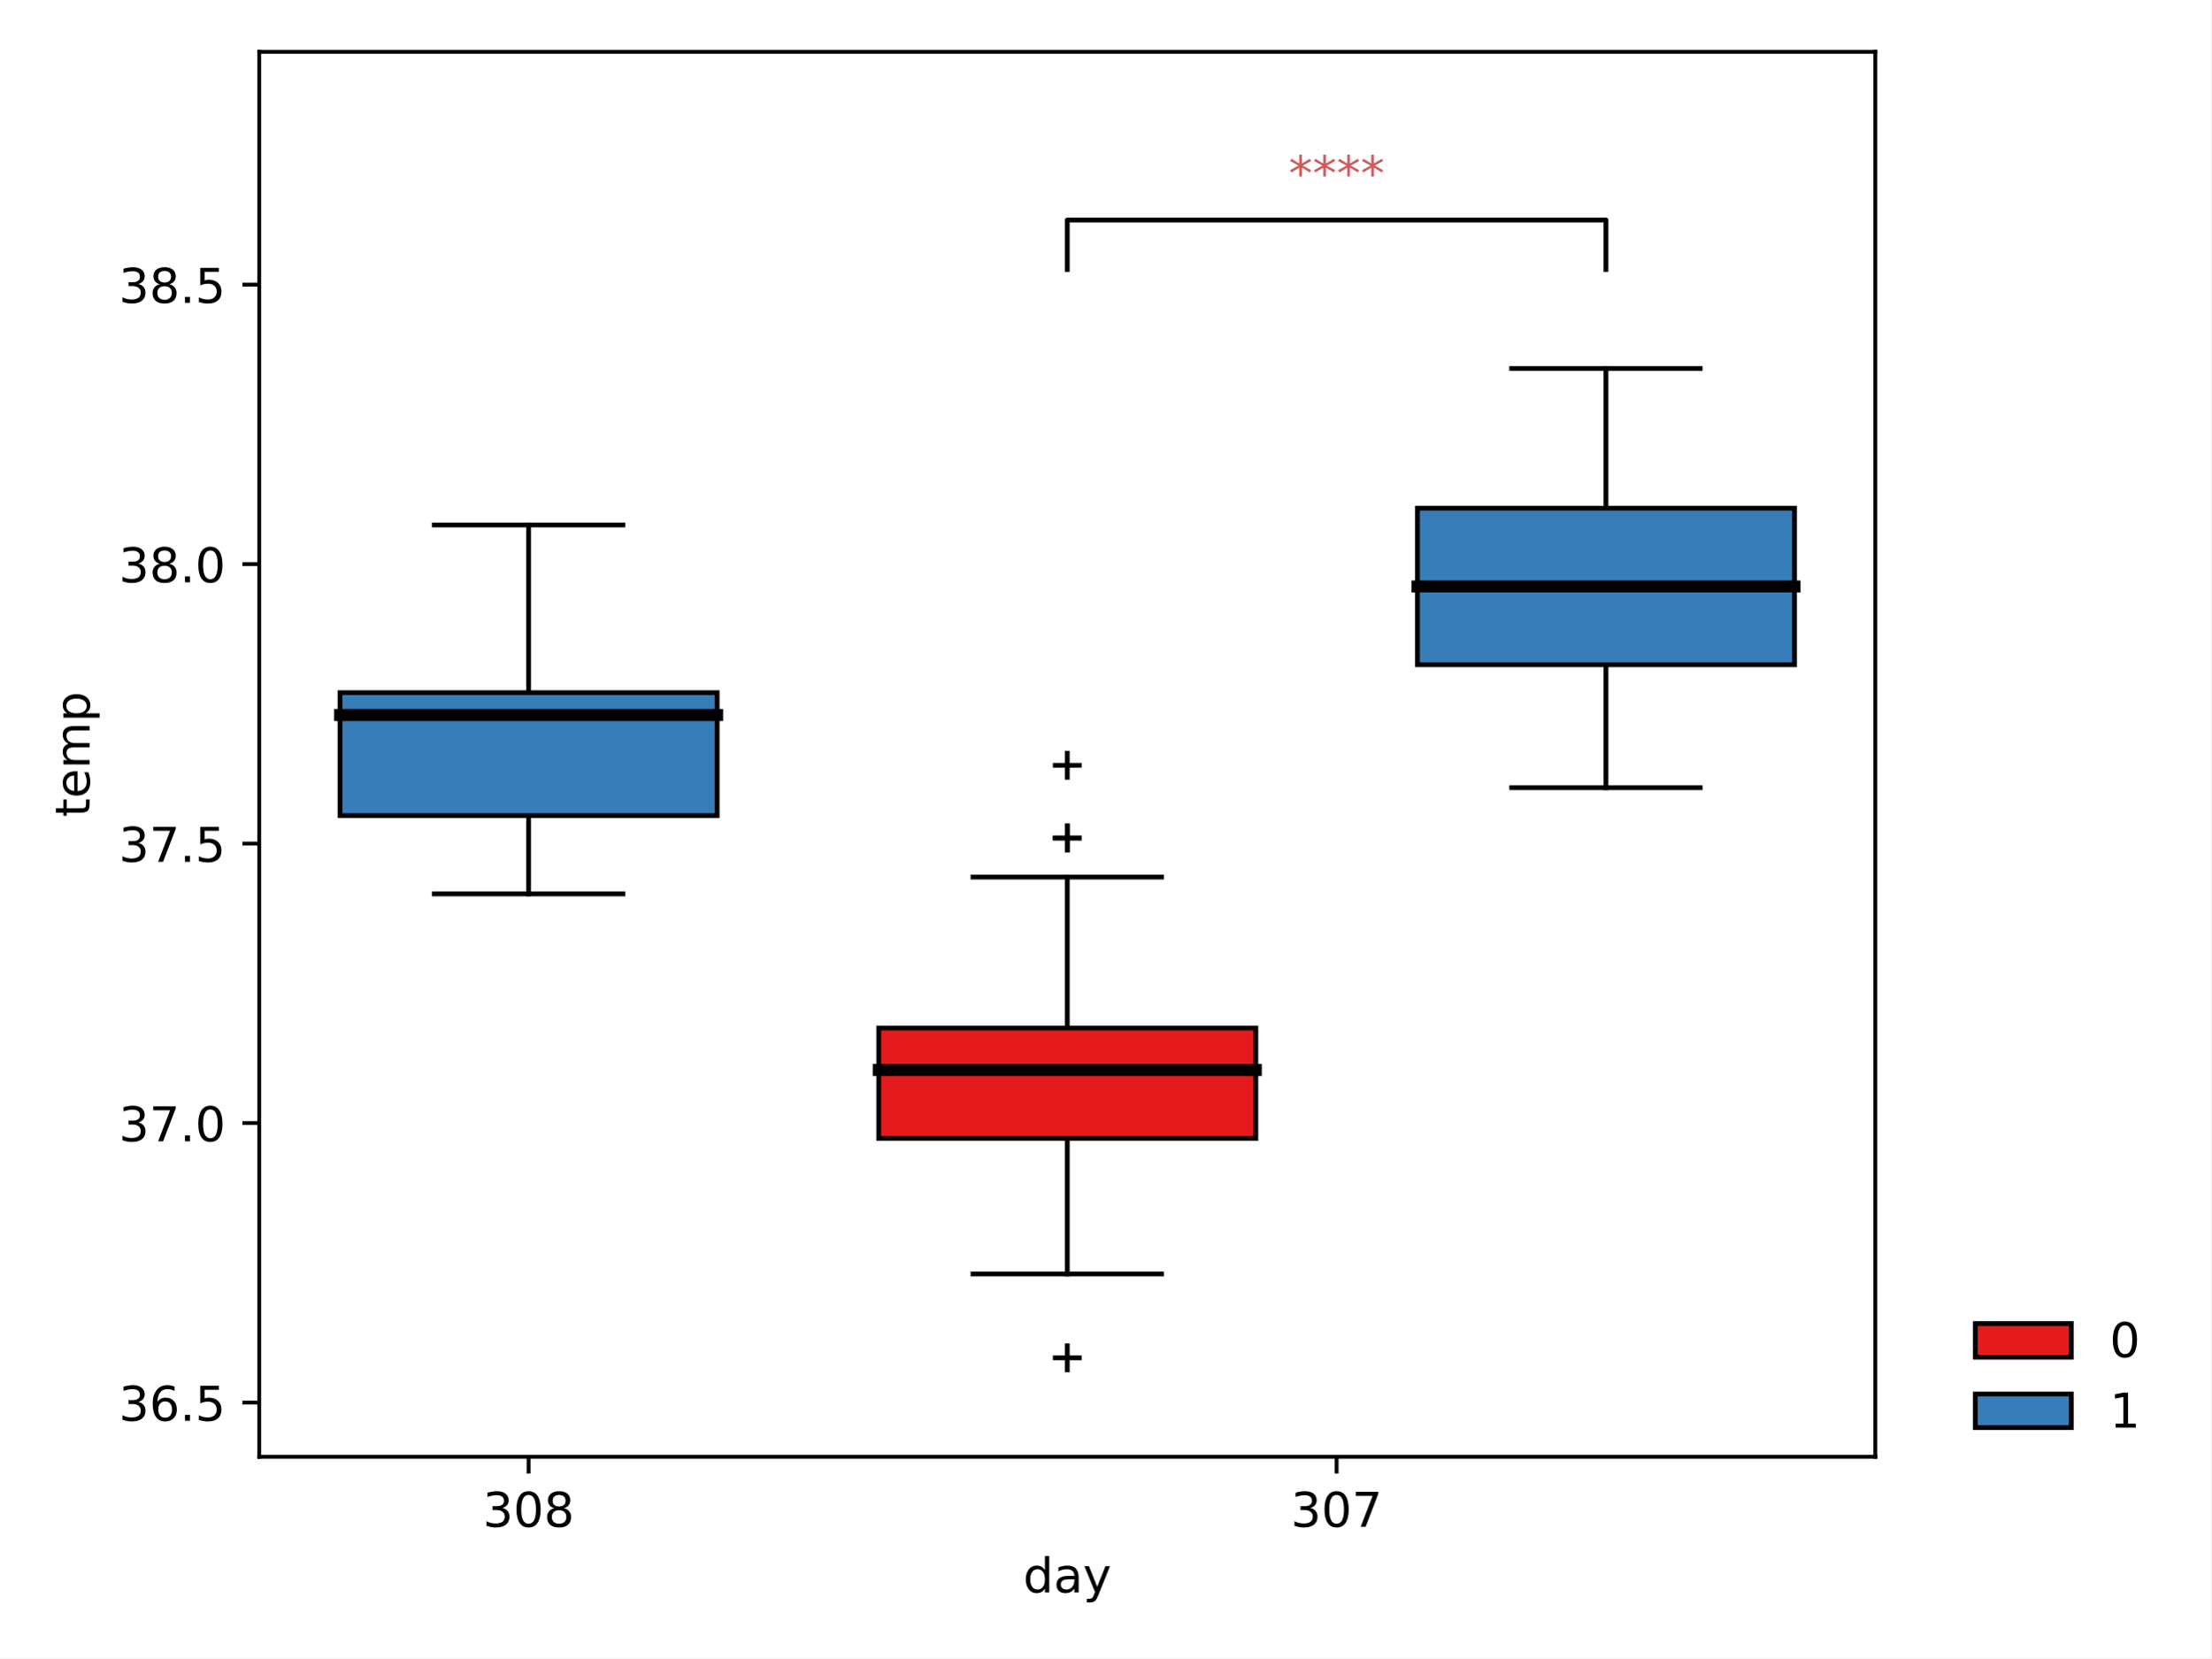
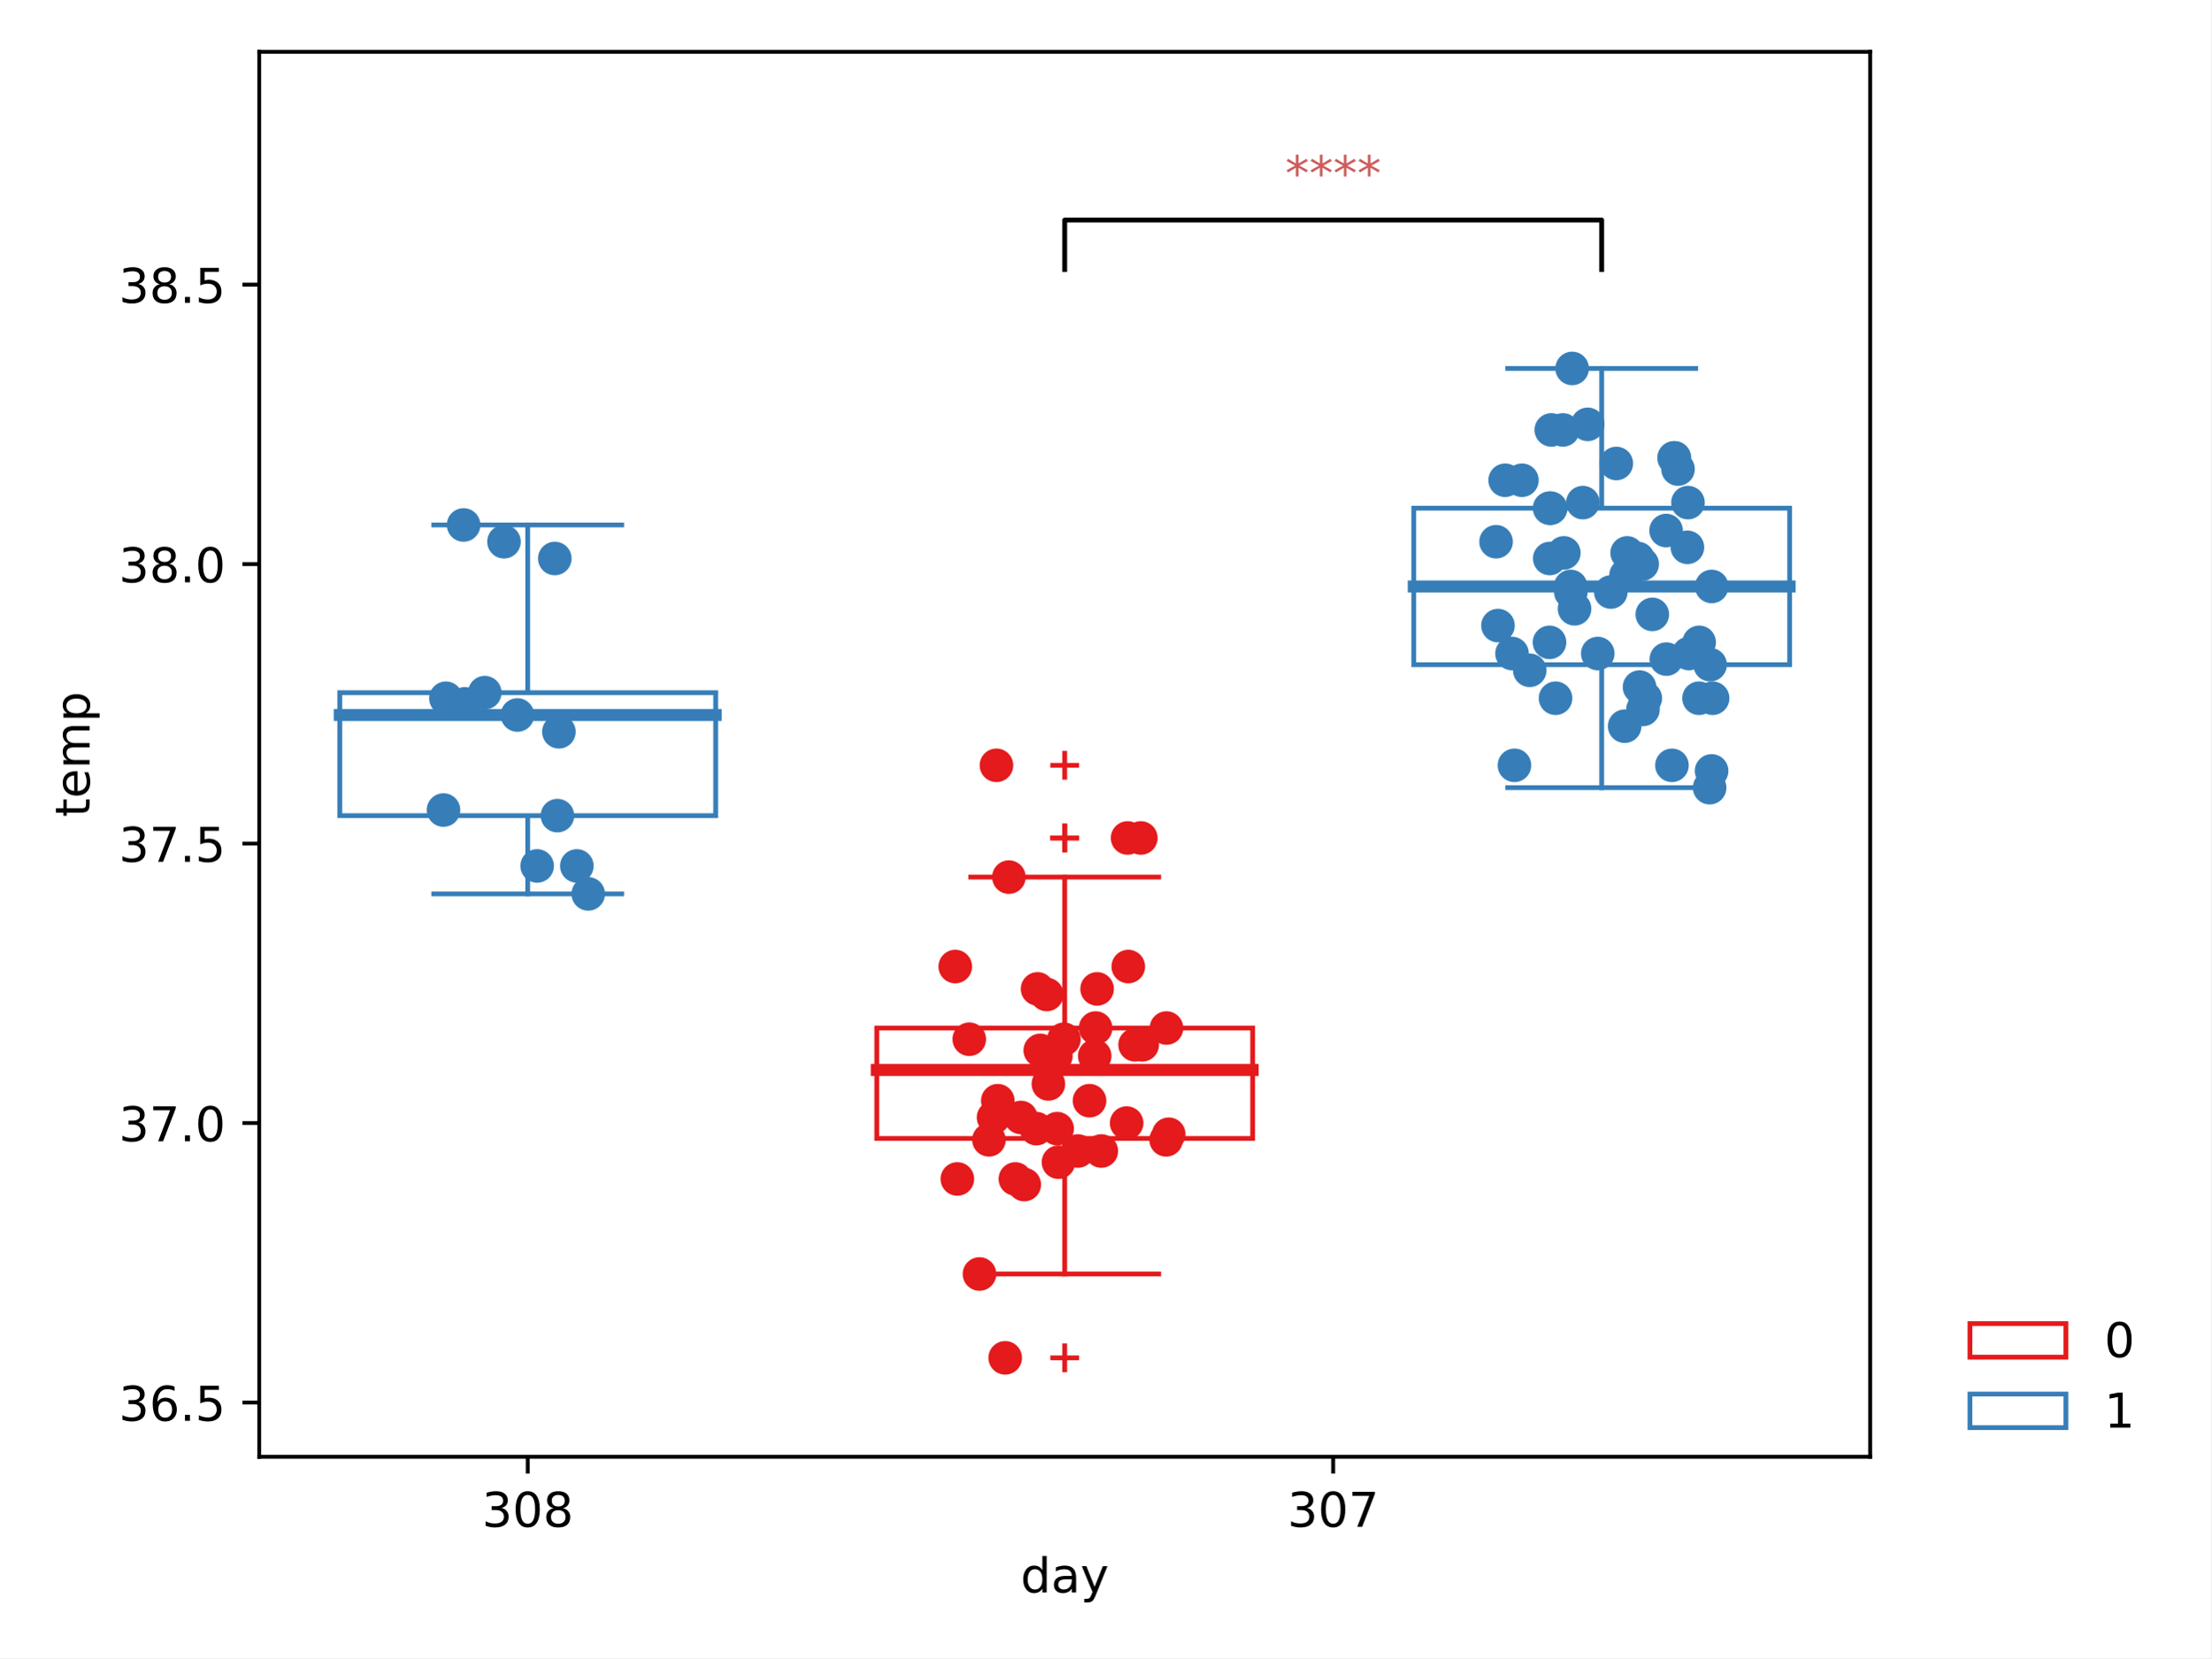
<svg xmlns="http://www.w3.org/2000/svg" xmlns:xlink="http://www.w3.org/1999/xlink" height="345.6pt" version="1.1" viewBox="0 0 460.8 345.6" width="460.8pt">
  <defs>
    <style type="text/css">
*{stroke-linecap:butt;stroke-linejoin:round;}
  </style>
  </defs>
  <g id="figure_1">
    <g id="patch_1">
      <path d="M 0 345.6  L 460.8 345.6  L 460.8 0  L 0 0  z " style="fill:#ffffff;" />
    </g>
    <g id="axes_1">
      <g id="patch_2">
-         <path d="M 54.02 303.64  L 390.823 303.64  L 390.823 10.8  L 54.02 10.8  z " style="fill:#ffffff;" />
+         <path d="M 54.02 303.64  L 389.754 303.64  L 389.754 10.8  L 54.02 10.8  z " style="fill:#ffffff;" />
      </g>
      <g id="matplotlib.axis_1">
        <g id="xtick_1">
          <g id="line2d_1">
            <defs>
-               <path d="M 0 0  L 0 3.5  " id="mecdc379a3d" style="stroke:#000000;stroke-width:0.8;" />
+               <path d="M 0 0  L 0 3.5  " id="m5d61eba280" style="stroke:#000000;stroke-width:0.8;" />
            </defs>
            <g>
-               <use style="stroke:#000000;stroke-width:0.8;" x="110.154" xlink:href="#mecdc379a3d" y="303.64" />
+               <use style="stroke:#000000;stroke-width:0.8;" x="109.976" xlink:href="#m5d61eba280" y="303.64" />
            </g>
          </g>
          <g id="text_1">
            <defs>
              <path d="M 40.578 39.312  Q 47.656 37.797 51.625 33  Q 55.609 28.219 55.609 21.188  Q 55.609 10.406 48.188 4.484  Q 40.766 -1.422 27.094 -1.422  Q 22.516 -1.422 17.656 -0.516  Q 12.797 0.391 7.625 2.203  L 7.625 11.719  Q 11.719 9.328 16.594 8.109  Q 21.484 6.891 26.812 6.891  Q 36.078 6.891 40.938 10.547  Q 45.797 14.203 45.797 21.188  Q 45.797 27.641 41.281 31.266  Q 36.766 34.906 28.719 34.906  L 20.219 34.906  L 20.219 43.016  L 29.109 43.016  Q 36.375 43.016 40.234 45.922  Q 44.094 48.828 44.094 54.297  Q 44.094 59.906 40.109 62.906  Q 36.141 65.922 28.719 65.922  Q 24.656 65.922 20.016 65.031  Q 15.375 64.156 9.812 62.312  L 9.812 71.094  Q 15.438 72.656 20.344 73.438  Q 25.25 74.219 29.594 74.219  Q 40.828 74.219 47.359 69.109  Q 53.906 64.016 53.906 55.328  Q 53.906 49.266 50.438 45.094  Q 46.969 40.922 40.578 39.312  z " id="DejaVuSans-51" />
              <path d="M 31.781 66.406  Q 24.172 66.406 20.328 58.906  Q 16.5 51.422 16.5 36.375  Q 16.5 21.391 20.328 13.891  Q 24.172 6.391 31.781 6.391  Q 39.453 6.391 43.281 13.891  Q 47.125 21.391 47.125 36.375  Q 47.125 51.422 43.281 58.906  Q 39.453 66.406 31.781 66.406  z M 31.781 74.219  Q 44.047 74.219 50.516 64.516  Q 56.984 54.828 56.984 36.375  Q 56.984 17.969 50.516 8.266  Q 44.047 -1.422 31.781 -1.422  Q 19.531 -1.422 13.062 8.266  Q 6.594 17.969 6.594 36.375  Q 6.594 54.828 13.062 64.516  Q 19.531 74.219 31.781 74.219  z " id="DejaVuSans-48" />
              <path d="M 31.781 34.625  Q 24.75 34.625 20.719 30.859  Q 16.703 27.094 16.703 20.516  Q 16.703 13.922 20.719 10.156  Q 24.75 6.391 31.781 6.391  Q 38.812 6.391 42.859 10.172  Q 46.922 13.969 46.922 20.516  Q 46.922 27.094 42.891 30.859  Q 38.875 34.625 31.781 34.625  z M 21.922 38.812  Q 15.578 40.375 12.031 44.719  Q 8.5 49.078 8.5 55.328  Q 8.5 64.062 14.719 69.141  Q 20.953 74.219 31.781 74.219  Q 42.672 74.219 48.875 69.141  Q 55.078 64.062 55.078 55.328  Q 55.078 49.078 51.531 44.719  Q 48 40.375 41.703 38.812  Q 48.828 37.156 52.797 32.312  Q 56.781 27.484 56.781 20.516  Q 56.781 9.906 50.312 4.234  Q 43.844 -1.422 31.781 -1.422  Q 19.734 -1.422 13.25 4.234  Q 6.781 9.906 6.781 20.516  Q 6.781 27.484 10.781 32.312  Q 14.797 37.156 21.922 38.812  z M 18.312 54.391  Q 18.312 48.734 21.844 45.562  Q 25.391 42.391 31.781 42.391  Q 38.141 42.391 41.719 45.562  Q 45.312 48.734 45.312 54.391  Q 45.312 60.062 41.719 63.234  Q 38.141 66.406 31.781 66.406  Q 25.391 66.406 21.844 63.234  Q 18.312 60.062 18.312 54.391  z " id="DejaVuSans-56" />
            </defs>
-             <g transform="translate(100.6101 318.2384)scale(0.1 -0.1)">
+             <g transform="translate(100.4319 318.2384)scale(0.1 -0.1)">
              <use xlink:href="#DejaVuSans-51" />
              <use x="63.623" xlink:href="#DejaVuSans-48" />
              <use x="127.246" xlink:href="#DejaVuSans-56" />
            </g>
          </g>
        </g>
        <g id="xtick_2">
          <g id="line2d_2">
            <g>
-               <use style="stroke:#000000;stroke-width:0.8;" x="278.556" xlink:href="#mecdc379a3d" y="303.64" />
+               <use style="stroke:#000000;stroke-width:0.8;" x="277.843" xlink:href="#m5d61eba280" y="303.64" />
            </g>
          </g>
          <g id="text_2">
            <defs>
              <path d="M 8.203 72.906  L 55.078 72.906  L 55.078 68.703  L 28.609 0  L 18.312 0  L 43.219 64.594  L 8.203 64.594  z " id="DejaVuSans-55" />
            </defs>
-             <g transform="translate(269.0118 318.2384)scale(0.1 -0.1)">
+             <g transform="translate(268.2989 318.2384)scale(0.1 -0.1)">
              <use xlink:href="#DejaVuSans-51" />
              <use x="63.623" xlink:href="#DejaVuSans-48" />
              <use x="127.246" xlink:href="#DejaVuSans-55" />
            </g>
          </g>
        </g>
        <g id="text_3">
          <defs>
            <path d="M 45.406 46.391  L 45.406 75.984  L 54.391 75.984  L 54.391 0  L 45.406 0  L 45.406 8.203  Q 42.578 3.328 38.25 0.953  Q 33.938 -1.422 27.875 -1.422  Q 17.969 -1.422 11.734 6.484  Q 5.516 14.406 5.516 27.297  Q 5.516 40.188 11.734 48.094  Q 17.969 56 27.875 56  Q 33.938 56 38.25 53.625  Q 42.578 51.266 45.406 46.391  z M 14.797 27.297  Q 14.797 17.391 18.875 11.75  Q 22.953 6.109 30.078 6.109  Q 37.203 6.109 41.297 11.75  Q 45.406 17.391 45.406 27.297  Q 45.406 37.203 41.297 42.844  Q 37.203 48.484 30.078 48.484  Q 22.953 48.484 18.875 42.844  Q 14.797 37.203 14.797 27.297  z " id="DejaVuSans-100" />
            <path d="M 34.281 27.484  Q 23.391 27.484 19.188 25  Q 14.984 22.516 14.984 16.5  Q 14.984 11.719 18.141 8.906  Q 21.297 6.109 26.703 6.109  Q 34.188 6.109 38.703 11.406  Q 43.219 16.703 43.219 25.484  L 43.219 27.484  z M 52.203 31.203  L 52.203 0  L 43.219 0  L 43.219 8.297  Q 40.141 3.328 35.547 0.953  Q 30.953 -1.422 24.312 -1.422  Q 15.922 -1.422 10.953 3.297  Q 6 8.016 6 15.922  Q 6 25.141 12.172 29.828  Q 18.359 34.516 30.609 34.516  L 43.219 34.516  L 43.219 35.406  Q 43.219 41.609 39.141 45  Q 35.062 48.391 27.688 48.391  Q 23 48.391 18.547 47.266  Q 14.109 46.141 10.016 43.891  L 10.016 52.203  Q 14.938 54.109 19.578 55.047  Q 24.219 56 28.609 56  Q 40.484 56 46.344 49.844  Q 52.203 43.703 52.203 31.203  z " id="DejaVuSans-97" />
            <path d="M 32.172 -5.078  Q 28.375 -14.844 24.75 -17.812  Q 21.141 -20.797 15.094 -20.797  L 7.906 -20.797  L 7.906 -13.281  L 13.188 -13.281  Q 16.891 -13.281 18.938 -11.516  Q 21 -9.766 23.484 -3.219  L 25.094 0.875  L 2.984 54.688  L 12.5 54.688  L 29.594 11.922  L 46.688 54.688  L 56.203 54.688  z " id="DejaVuSans-121" />
          </defs>
-           <g transform="translate(213.224 331.9166)scale(0.1 -0.1)">
+           <g transform="translate(212.6893 331.9166)scale(0.1 -0.1)">
            <use xlink:href="#DejaVuSans-100" />
            <use x="63.477" xlink:href="#DejaVuSans-97" />
            <use x="124.756" xlink:href="#DejaVuSans-121" />
          </g>
        </g>
      </g>
      <g id="matplotlib.axis_2">
        <g id="ytick_1">
          <g id="line2d_3">
            <defs>
-               <path d="M 0 0  L -3.5 0  " id="m6721844d27" style="stroke:#000000;stroke-width:0.8;" />
+               <path d="M 0 0  L -3.5 0  " id="m12f926c64e" style="stroke:#000000;stroke-width:0.8;" />
            </defs>
            <g>
-               <use style="stroke:#000000;stroke-width:0.8;" x="54.02" xlink:href="#m6721844d27" y="292.338" />
+               <use style="stroke:#000000;stroke-width:0.8;" x="54.02" xlink:href="#m12f926c64e" y="292.338" />
            </g>
          </g>
          <g id="text_4">
            <defs>
              <path d="M 33.016 40.375  Q 26.375 40.375 22.484 35.828  Q 18.609 31.297 18.609 23.391  Q 18.609 15.531 22.484 10.953  Q 26.375 6.391 33.016 6.391  Q 39.656 6.391 43.531 10.953  Q 47.406 15.531 47.406 23.391  Q 47.406 31.297 43.531 35.828  Q 39.656 40.375 33.016 40.375  z M 52.594 71.297  L 52.594 62.312  Q 48.875 64.062 45.094 64.984  Q 41.312 65.922 37.594 65.922  Q 27.828 65.922 22.672 59.328  Q 17.531 52.734 16.797 39.406  Q 19.672 43.656 24.016 45.922  Q 28.375 48.188 33.594 48.188  Q 44.578 48.188 50.953 41.516  Q 57.328 34.859 57.328 23.391  Q 57.328 12.156 50.688 5.359  Q 44.047 -1.422 33.016 -1.422  Q 20.359 -1.422 13.672 8.266  Q 6.984 17.969 6.984 36.375  Q 6.984 53.656 15.188 63.938  Q 23.391 74.219 37.203 74.219  Q 40.922 74.219 44.703 73.484  Q 48.484 72.75 52.594 71.297  z " id="DejaVuSans-54" />
              <path d="M 10.688 12.406  L 21 12.406  L 21 0  L 10.688 0  z " id="DejaVuSans-46" />
              <path d="M 10.797 72.906  L 49.516 72.906  L 49.516 64.594  L 19.828 64.594  L 19.828 46.734  Q 21.969 47.469 24.109 47.828  Q 26.266 48.188 28.422 48.188  Q 40.625 48.188 47.75 41.5  Q 54.891 34.812 54.891 23.391  Q 54.891 11.625 47.562 5.094  Q 40.234 -1.422 26.906 -1.422  Q 22.312 -1.422 17.547 -0.641  Q 12.797 0.141 7.719 1.703  L 7.719 11.625  Q 12.109 9.234 16.797 8.062  Q 21.484 6.891 26.703 6.891  Q 35.156 6.891 40.078 11.328  Q 45.016 15.766 45.016 23.391  Q 45.016 31 40.078 35.438  Q 35.156 39.891 26.703 39.891  Q 22.75 39.891 18.812 39.016  Q 14.891 38.141 10.797 36.281  z " id="DejaVuSans-53" />
            </defs>
            <g transform="translate(24.75437 296.1376)scale(0.1 -0.1)">
              <use xlink:href="#DejaVuSans-51" />
              <use x="63.623" xlink:href="#DejaVuSans-54" />
              <use x="127.246" xlink:href="#DejaVuSans-46" />
              <use x="159.033" xlink:href="#DejaVuSans-53" />
            </g>
          </g>
        </g>
        <g id="ytick_2">
          <g id="line2d_4">
            <g>
-               <use style="stroke:#000000;stroke-width:0.8;" x="54.02" xlink:href="#m6721844d27" y="234.083" />
+               <use style="stroke:#000000;stroke-width:0.8;" x="54.02" xlink:href="#m12f926c64e" y="234.083" />
            </g>
          </g>
          <g id="text_5">
            <g transform="translate(24.75437 237.8819)scale(0.1 -0.1)">
              <use xlink:href="#DejaVuSans-51" />
              <use x="63.623" xlink:href="#DejaVuSans-55" />
              <use x="127.246" xlink:href="#DejaVuSans-46" />
              <use x="159.033" xlink:href="#DejaVuSans-48" />
            </g>
          </g>
        </g>
        <g id="ytick_3">
          <g id="line2d_5">
            <g>
-               <use style="stroke:#000000;stroke-width:0.8;" x="54.02" xlink:href="#m6721844d27" y="175.827" />
+               <use style="stroke:#000000;stroke-width:0.8;" x="54.02" xlink:href="#m12f926c64e" y="175.827" />
            </g>
          </g>
          <g id="text_6">
            <g transform="translate(24.75437 179.6261)scale(0.1 -0.1)">
              <use xlink:href="#DejaVuSans-51" />
              <use x="63.623" xlink:href="#DejaVuSans-55" />
              <use x="127.246" xlink:href="#DejaVuSans-46" />
              <use x="159.033" xlink:href="#DejaVuSans-53" />
            </g>
          </g>
        </g>
        <g id="ytick_4">
          <g id="line2d_6">
            <g>
-               <use style="stroke:#000000;stroke-width:0.8;" x="54.02" xlink:href="#m6721844d27" y="117.571" />
+               <use style="stroke:#000000;stroke-width:0.8;" x="54.02" xlink:href="#m12f926c64e" y="117.571" />
            </g>
          </g>
          <g id="text_7">
            <g transform="translate(24.75437 121.3704)scale(0.1 -0.1)">
              <use xlink:href="#DejaVuSans-51" />
              <use x="63.623" xlink:href="#DejaVuSans-56" />
              <use x="127.246" xlink:href="#DejaVuSans-46" />
              <use x="159.033" xlink:href="#DejaVuSans-48" />
            </g>
          </g>
        </g>
        <g id="ytick_5">
          <g id="line2d_7">
            <g>
-               <use style="stroke:#000000;stroke-width:0.8;" x="54.02" xlink:href="#m6721844d27" y="59.315" />
+               <use style="stroke:#000000;stroke-width:0.8;" x="54.02" xlink:href="#m12f926c64e" y="59.315" />
            </g>
          </g>
          <g id="text_8">
            <g transform="translate(24.75437 63.11461)scale(0.1 -0.1)">
              <use xlink:href="#DejaVuSans-51" />
              <use x="63.623" xlink:href="#DejaVuSans-56" />
              <use x="127.246" xlink:href="#DejaVuSans-46" />
              <use x="159.033" xlink:href="#DejaVuSans-53" />
            </g>
          </g>
        </g>
        <g id="text_9">
          <defs>
            <path d="M 18.312 70.219  L 18.312 54.688  L 36.812 54.688  L 36.812 47.703  L 18.312 47.703  L 18.312 18.016  Q 18.312 11.328 20.141 9.422  Q 21.969 7.516 27.594 7.516  L 36.812 7.516  L 36.812 0  L 27.594 0  Q 17.188 0 13.234 3.875  Q 9.281 7.766 9.281 18.016  L 9.281 47.703  L 2.688 47.703  L 2.688 54.688  L 9.281 54.688  L 9.281 70.219  z " id="DejaVuSans-116" />
            <path d="M 56.203 29.594  L 56.203 25.203  L 14.891 25.203  Q 15.484 15.922 20.484 11.062  Q 25.484 6.203 34.422 6.203  Q 39.594 6.203 44.453 7.469  Q 49.312 8.734 54.109 11.281  L 54.109 2.781  Q 49.266 0.734 44.188 -0.344  Q 39.109 -1.422 33.891 -1.422  Q 20.797 -1.422 13.156 6.188  Q 5.516 13.812 5.516 26.812  Q 5.516 40.234 12.766 48.109  Q 20.016 56 32.328 56  Q 43.359 56 49.781 48.891  Q 56.203 41.797 56.203 29.594  z M 47.219 32.234  Q 47.125 39.594 43.094 43.984  Q 39.062 48.391 32.422 48.391  Q 24.906 48.391 20.391 44.141  Q 15.875 39.891 15.188 32.172  z " id="DejaVuSans-101" />
            <path d="M 52 44.188  Q 55.375 50.25 60.062 53.125  Q 64.75 56 71.094 56  Q 79.641 56 84.281 50.016  Q 88.922 44.047 88.922 33.016  L 88.922 0  L 79.891 0  L 79.891 32.719  Q 79.891 40.578 77.094 44.375  Q 74.312 48.188 68.609 48.188  Q 61.625 48.188 57.562 43.547  Q 53.516 38.922 53.516 30.906  L 53.516 0  L 44.484 0  L 44.484 32.719  Q 44.484 40.625 41.703 44.406  Q 38.922 48.188 33.109 48.188  Q 26.219 48.188 22.156 43.531  Q 18.109 38.875 18.109 30.906  L 18.109 0  L 9.078 0  L 9.078 54.688  L 18.109 54.688  L 18.109 46.188  Q 21.188 51.219 25.484 53.609  Q 29.781 56 35.688 56  Q 41.656 56 45.828 52.969  Q 50 49.953 52 44.188  z " id="DejaVuSans-109" />
            <path d="M 18.109 8.203  L 18.109 -20.797  L 9.078 -20.797  L 9.078 54.688  L 18.109 54.688  L 18.109 46.391  Q 20.953 51.266 25.266 53.625  Q 29.594 56 35.594 56  Q 45.562 56 51.781 48.094  Q 58.016 40.188 58.016 27.297  Q 58.016 14.406 51.781 6.484  Q 45.562 -1.422 35.594 -1.422  Q 29.594 -1.422 25.266 0.953  Q 20.953 3.328 18.109 8.203  z M 48.688 27.297  Q 48.688 37.203 44.609 42.844  Q 40.531 48.484 33.406 48.484  Q 26.266 48.484 22.188 42.844  Q 18.109 37.203 18.109 27.297  Q 18.109 17.391 22.188 11.75  Q 26.266 6.109 33.406 6.109  Q 40.531 6.109 44.609 11.75  Q 48.688 17.391 48.688 27.297  z " id="DejaVuSans-112" />
          </defs>
          <g transform="translate(18.67469 170.3013)rotate(-90)scale(0.1 -0.1)">
            <use xlink:href="#DejaVuSans-116" />
            <use x="39.209" xlink:href="#DejaVuSans-101" />
            <use x="100.732" xlink:href="#DejaVuSans-109" />
            <use x="198.145" xlink:href="#DejaVuSans-112" />
          </g>
        </g>
      </g>
      <g id="line2d_8">
-         <path clip-path="url(#p381cd43c7c)" d="M 110.154 170.001  L 110.154 186.313  " style="fill:none;stroke:#000000;stroke-linecap:square;" />
+         <path clip-path="url(#p5a459ea874)" d="M 109.976 170.001  L 109.976 186.313  " style="fill:none;stroke:#377eb8;stroke-linecap:square;" />
      </g>
      <g id="line2d_9">
-         <path clip-path="url(#p381cd43c7c)" d="M 110.154 144.369  L 110.154 109.415  " style="fill:none;stroke:#000000;stroke-linecap:square;" />
+         <path clip-path="url(#p5a459ea874)" d="M 109.976 144.369  L 109.976 109.415  " style="fill:none;stroke:#377eb8;stroke-linecap:square;" />
      </g>
      <g id="line2d_10">
-         <path clip-path="url(#p381cd43c7c)" d="M 90.507 186.313  L 129.801 186.313  " style="fill:none;stroke:#000000;stroke-linecap:square;" />
+         <path clip-path="url(#p5a459ea874)" d="M 90.391 186.313  L 129.56 186.313  " style="fill:none;stroke:#377eb8;stroke-linecap:square;" />
      </g>
      <g id="line2d_11">
-         <path clip-path="url(#p381cd43c7c)" d="M 90.507 109.415  L 129.801 109.415  " style="fill:none;stroke:#000000;stroke-linecap:square;" />
+         <path clip-path="url(#p5a459ea874)" d="M 90.391 109.415  L 129.56 109.415  " style="fill:none;stroke:#377eb8;stroke-linecap:square;" />
      </g>
      <g id="line2d_12" />
      <g id="line2d_13">
-         <path clip-path="url(#p381cd43c7c)" d="M 222.422 237.287  L 222.422 265.541  " style="fill:none;stroke:#000000;stroke-linecap:square;" />
+         <path clip-path="url(#p5a459ea874)" d="M 221.887 237.287  L 221.887 265.541  " style="fill:none;stroke:#e41a1c;stroke-linecap:square;" />
      </g>
      <g id="line2d_14">
-         <path clip-path="url(#p381cd43c7c)" d="M 222.422 214.276  L 222.422 182.818  " style="fill:none;stroke:#000000;stroke-linecap:square;" />
+         <path clip-path="url(#p5a459ea874)" d="M 221.887 214.276  L 221.887 182.818  " style="fill:none;stroke:#e41a1c;stroke-linecap:square;" />
      </g>
      <g id="line2d_15">
-         <path clip-path="url(#p381cd43c7c)" d="M 202.775 265.541  L 242.069 265.541  " style="fill:none;stroke:#000000;stroke-linecap:square;" />
+         <path clip-path="url(#p5a459ea874)" d="M 202.303 265.541  L 241.471 265.541  " style="fill:none;stroke:#e41a1c;stroke-linecap:square;" />
      </g>
      <g id="line2d_16">
-         <path clip-path="url(#p381cd43c7c)" d="M 202.775 182.818  L 242.069 182.818  " style="fill:none;stroke:#000000;stroke-linecap:square;" />
+         <path clip-path="url(#p5a459ea874)" d="M 202.303 182.818  L 241.471 182.818  " style="fill:none;stroke:#e41a1c;stroke-linecap:square;" />
      </g>
      <g id="line2d_17">
        <defs>
-           <path d="M -3 0  L 3 0  M 0 3  L 0 -3  " id="mca419b8540" style="stroke:#000000;" />
+           <path d="M -3 0  L 3 0  M 0 3  L 0 -3  " id="m5d36383cc6" style="stroke:#e41a1c;" />
        </defs>
-         <g clip-path="url(#p381cd43c7c)">
-           <use style="fill-opacity:0;stroke:#000000;" x="222.422" xlink:href="#mca419b8540" y="283.017" />
-           <use style="fill-opacity:0;stroke:#000000;" x="222.422" xlink:href="#mca419b8540" y="174.662" />
-           <use style="fill-opacity:0;stroke:#000000;" x="222.422" xlink:href="#mca419b8540" y="159.515" />
-           <use style="fill-opacity:0;stroke:#000000;" x="222.422" xlink:href="#mca419b8540" y="174.662" />
+         <g clip-path="url(#p5a459ea874)">
+           <use style="fill-opacity:0;stroke:#e41a1c;" x="221.887" xlink:href="#m5d36383cc6" y="283.017" />
+           <use style="fill-opacity:0;stroke:#e41a1c;" x="221.887" xlink:href="#m5d36383cc6" y="174.662" />
+           <use style="fill-opacity:0;stroke:#e41a1c;" x="221.887" xlink:href="#m5d36383cc6" y="159.515" />
+           <use style="fill-opacity:0;stroke:#e41a1c;" x="221.887" xlink:href="#m5d36383cc6" y="174.662" />
        </g>
      </g>
      <g id="line2d_18">
-         <path clip-path="url(#p381cd43c7c)" d="M 334.689 138.543  L 334.689 164.176  " style="fill:none;stroke:#000000;stroke-linecap:square;" />
+         <path clip-path="url(#p5a459ea874)" d="M 333.798 138.543  L 333.798 164.176  " style="fill:none;stroke:#377eb8;stroke-linecap:square;" />
      </g>
      <g id="line2d_19">
-         <path clip-path="url(#p381cd43c7c)" d="M 334.689 105.92  L 334.689 76.792  " style="fill:none;stroke:#000000;stroke-linecap:square;" />
+         <path clip-path="url(#p5a459ea874)" d="M 333.798 105.92  L 333.798 76.792  " style="fill:none;stroke:#377eb8;stroke-linecap:square;" />
      </g>
      <g id="line2d_20">
-         <path clip-path="url(#p381cd43c7c)" d="M 315.043 164.176  L 354.336 164.176  " style="fill:none;stroke:#000000;stroke-linecap:square;" />
+         <path clip-path="url(#p5a459ea874)" d="M 314.214 164.176  L 353.383 164.176  " style="fill:none;stroke:#377eb8;stroke-linecap:square;" />
      </g>
      <g id="line2d_21">
-         <path clip-path="url(#p381cd43c7c)" d="M 315.043 76.792  L 354.336 76.792  " style="fill:none;stroke:#000000;stroke-linecap:square;" />
+         <path clip-path="url(#p5a459ea874)" d="M 314.214 76.792  L 353.383 76.792  " style="fill:none;stroke:#377eb8;stroke-linecap:square;" />
      </g>
      <g id="line2d_22" />
      <g id="line2d_23">
-         <path clip-path="url(#p381cd43c7c)" d="M 222.422 56.17  L 222.422 45.858  L 334.689 45.858  L 334.689 56.17  " style="fill:none;stroke:#000000;stroke-linecap:square;" />
+         <path clip-path="url(#p5a459ea874)" d="M 221.887 56.17  L 221.887 45.858  L 333.798 45.858  L 333.798 56.17  " style="fill:none;stroke:#000000;stroke-linecap:square;" />
      </g>
      <g id="patch_3">
-         <path clip-path="url(#p381cd43c7c)" d="M 70.86 170.001  L 149.448 170.001  L 149.448 144.369  L 70.86 144.369  L 70.86 170.001  z " style="fill:#377eb8;stroke:#000000;stroke-linejoin:miter;" />
+         <path clip-path="url(#p5a459ea874)" d="M 70.807 170.001  L 149.145 170.001  L 149.145 144.369  L 70.807 144.369  L 70.807 170.001  z " style="fill:#ffffff;stroke:#377eb8;stroke-linejoin:miter;" />
      </g>
      <g id="patch_4">
-         <path clip-path="url(#p381cd43c7c)" d="M 183.128 237.287  L 261.715 237.287  L 261.715 214.276  L 183.128 214.276  L 183.128 237.287  z " style="fill:#e41a1c;stroke:#000000;stroke-linejoin:miter;" />
+         <path clip-path="url(#p5a459ea874)" d="M 182.718 237.287  L 261.056 237.287  L 261.056 214.276  L 182.718 214.276  L 182.718 237.287  z " style="fill:#ffffff;stroke:#e41a1c;stroke-linejoin:miter;" />
      </g>
      <g id="patch_5">
-         <path clip-path="url(#p381cd43c7c)" d="M 295.396 138.543  L 373.983 138.543  L 373.983 105.92  L 295.396 105.92  L 295.396 138.543  z " style="fill:#377eb8;stroke:#000000;stroke-linejoin:miter;" />
+         <path clip-path="url(#p5a459ea874)" d="M 294.629 138.543  L 372.967 138.543  L 372.967 105.92  L 294.629 105.92  L 294.629 138.543  z " style="fill:#ffffff;stroke:#377eb8;stroke-linejoin:miter;" />
      </g>
      <g id="line2d_24">
-         <path clip-path="url(#p381cd43c7c)" d="M 70.86 149.029  L 149.448 149.029  " style="fill:none;stroke:#000000;stroke-linecap:square;stroke-width:2.5;" />
+         <path clip-path="url(#p5a459ea874)" d="M 70.807 149.029  L 149.145 149.029  " style="fill:none;stroke:#377eb8;stroke-linecap:square;stroke-width:2.5;" />
      </g>
      <g id="line2d_25">
-         <path clip-path="url(#p381cd43c7c)" d="M 183.128 223.014  L 261.715 223.014  " style="fill:none;stroke:#000000;stroke-linecap:square;stroke-width:2.5;" />
+         <path clip-path="url(#p5a459ea874)" d="M 182.718 223.014  L 261.056 223.014  " style="fill:none;stroke:#e41a1c;stroke-linecap:square;stroke-width:2.5;" />
      </g>
      <g id="line2d_26">
-         <path clip-path="url(#p381cd43c7c)" d="M 295.396 122.232  L 373.983 122.232  " style="fill:none;stroke:#000000;stroke-linecap:square;stroke-width:2.5;" />
+         <path clip-path="url(#p5a459ea874)" d="M 294.629 122.232  L 372.967 122.232  " style="fill:none;stroke:#377eb8;stroke-linecap:square;stroke-width:2.5;" />
      </g>
      <g id="patch_6">
        <path d="M 54.02 303.64  L 54.02 10.8  " style="fill:none;stroke:#000000;stroke-linecap:square;stroke-linejoin:miter;stroke-width:0.8;" />
      </g>
      <g id="patch_7">
-         <path d="M 390.823 303.64  L 390.823 10.8  " style="fill:none;stroke:#000000;stroke-linecap:square;stroke-linejoin:miter;stroke-width:0.8;" />
+         <path d="M 389.754 303.64  L 389.754 10.8  " style="fill:none;stroke:#000000;stroke-linecap:square;stroke-linejoin:miter;stroke-width:0.8;" />
      </g>
      <g id="patch_8">
-         <path d="M 54.02 303.64  L 390.823 303.64  " style="fill:none;stroke:#000000;stroke-linecap:square;stroke-linejoin:miter;stroke-width:0.8;" />
+         <path d="M 54.02 303.64  L 389.754 303.64  " style="fill:none;stroke:#000000;stroke-linecap:square;stroke-linejoin:miter;stroke-width:0.8;" />
      </g>
      <g id="patch_9">
-         <path d="M 54.02 10.8  L 390.823 10.8  " style="fill:none;stroke:#000000;stroke-linecap:square;stroke-linejoin:miter;stroke-width:0.8;" />
+         <path d="M 54.02 10.8  L 389.754 10.8  " style="fill:none;stroke:#000000;stroke-linecap:square;stroke-linejoin:miter;stroke-width:0.8;" />
+       </g>
+       <g id="PathCollection_1">
+         <defs>
+           <path d="M 0 3  C 0.796 3 1.559 2.684 2.121 2.121  C 2.684 1.559 3 0.796 3 0  C 3 -0.796 2.684 -1.559 2.121 -2.121  C 1.559 -2.684 0.796 -3 0 -3  C -0.796 -3 -1.559 -2.684 -2.121 -2.121  C -2.684 -1.559 -3 -0.796 -3 0  C -3 0.796 -2.684 1.559 -2.121 2.121  C -1.559 2.684 -0.796 3 0 3  z " id="m47ee86dd1e" style="stroke:#377eb8;" />
+         </defs>
+         <g clip-path="url(#p5a459ea874)">
+           <use style="fill:#377eb8;stroke:#377eb8;" x="116.473" xlink:href="#m47ee86dd1e" y="152.525" />
+           <use style="fill:#377eb8;stroke:#377eb8;" x="120.214" xlink:href="#m47ee86dd1e" y="180.487" />
+           <use style="fill:#377eb8;stroke:#377eb8;" x="122.585" xlink:href="#m47ee86dd1e" y="186.313" />
+           <use style="fill:#377eb8;stroke:#377eb8;" x="111.941" xlink:href="#m47ee86dd1e" y="180.487" />
+           <use style="fill:#377eb8;stroke:#377eb8;" x="92.422" xlink:href="#m47ee86dd1e" y="168.836" />
+           <use style="fill:#377eb8;stroke:#377eb8;" x="116.164" xlink:href="#m47ee86dd1e" y="170.001" />
+           <use style="fill:#377eb8;stroke:#377eb8;" x="96.861" xlink:href="#m47ee86dd1e" y="146.699" />
+           <use style="fill:#377eb8;stroke:#377eb8;" x="92.928" xlink:href="#m47ee86dd1e" y="145.534" />
+           <use style="fill:#377eb8;stroke:#377eb8;" x="107.834" xlink:href="#m47ee86dd1e" y="149.029" />
+           <use style="fill:#377eb8;stroke:#377eb8;" x="101.027" xlink:href="#m47ee86dd1e" y="144.369" />
+           <use style="fill:#377eb8;stroke:#377eb8;" x="115.62" xlink:href="#m47ee86dd1e" y="116.406" />
+           <use style="fill:#377eb8;stroke:#377eb8;" x="105.031" xlink:href="#m47ee86dd1e" y="112.911" />
+           <use style="fill:#377eb8;stroke:#377eb8;" x="96.608" xlink:href="#m47ee86dd1e" y="109.415" />
+         </g>
+       </g>
+       <g id="PathCollection_2">
+         <defs>
+           <path d="M 0 3  C 0.796 3 1.559 2.684 2.121 2.121  C 2.684 1.559 3 0.796 3 0  C 3 -0.796 2.684 -1.559 2.121 -2.121  C 1.559 -2.684 0.796 -3 0 -3  C -0.796 -3 -1.559 -2.684 -2.121 -2.121  C -2.684 -1.559 -3 -0.796 -3 0  C -3 0.796 -2.684 1.559 -2.121 2.121  C -1.559 2.684 -0.796 3 0 3  z " id="m013c305412" style="stroke:#e41a1c;" />
+         </defs>
+         <g clip-path="url(#p5a459ea874)">
+           <use style="fill:#e41a1c;stroke:#e41a1c;" x="209.485" xlink:href="#m013c305412" y="283.017" />
+           <use style="fill:#e41a1c;stroke:#e41a1c;" x="204.126" xlink:href="#m013c305412" y="265.541" />
+           <use style="fill:#e41a1c;stroke:#e41a1c;" x="220.588" xlink:href="#m013c305412" y="242.238" />
+           <use style="fill:#e41a1c;stroke:#e41a1c;" x="201.998" xlink:href="#m013c305412" y="216.606" />
+           <use style="fill:#e41a1c;stroke:#e41a1c;" x="218.144" xlink:href="#m013c305412" y="207.285" />
+           <use style="fill:#e41a1c;stroke:#e41a1c;" x="216.235" xlink:href="#m013c305412" y="206.12" />
+           <use style="fill:#e41a1c;stroke:#e41a1c;" x="228.638" xlink:href="#m013c305412" y="206.12" />
+           <use style="fill:#e41a1c;stroke:#e41a1c;" x="199.511" xlink:href="#m013c305412" y="245.734" />
+           <use style="fill:#e41a1c;stroke:#e41a1c;" x="229.518" xlink:href="#m013c305412" y="239.908" />
+           <use style="fill:#e41a1c;stroke:#e41a1c;" x="213.458" xlink:href="#m013c305412" y="246.899" />
+           <use style="fill:#e41a1c;stroke:#e41a1c;" x="224.65" xlink:href="#m013c305412" y="239.908" />
+           <use style="fill:#e41a1c;stroke:#e41a1c;" x="234.795" xlink:href="#m013c305412" y="234.083" />
+           <use style="fill:#e41a1c;stroke:#e41a1c;" x="211.606" xlink:href="#m013c305412" y="245.734" />
+           <use style="fill:#e41a1c;stroke:#e41a1c;" x="215.986" xlink:href="#m013c305412" y="235.248" />
+           <use style="fill:#e41a1c;stroke:#e41a1c;" x="220.312" xlink:href="#m013c305412" y="235.248" />
+           <use style="fill:#e41a1c;stroke:#e41a1c;" x="207.06" xlink:href="#m013c305412" y="232.918" />
+           <use style="fill:#e41a1c;stroke:#e41a1c;" x="207.943" xlink:href="#m013c305412" y="229.422" />
+           <use style="fill:#e41a1c;stroke:#e41a1c;" x="227.06" xlink:href="#m013c305412" y="229.422" />
+           <use style="fill:#e41a1c;stroke:#e41a1c;" x="238.037" xlink:href="#m013c305412" y="217.771" />
+           <use style="fill:#e41a1c;stroke:#e41a1c;" x="218.484" xlink:href="#m013c305412" y="225.927" />
+           <use style="fill:#e41a1c;stroke:#e41a1c;" x="243.566" xlink:href="#m013c305412" y="236.413" />
+           <use style="fill:#e41a1c;stroke:#e41a1c;" x="212.756" xlink:href="#m013c305412" y="232.918" />
+           <use style="fill:#e41a1c;stroke:#e41a1c;" x="206.098" xlink:href="#m013c305412" y="237.578" />
+           <use style="fill:#e41a1c;stroke:#e41a1c;" x="243.02" xlink:href="#m013c305412" y="237.578" />
+           <use style="fill:#e41a1c;stroke:#e41a1c;" x="219.593" xlink:href="#m013c305412" y="220.101" />
+           <use style="fill:#e41a1c;stroke:#e41a1c;" x="216.793" xlink:href="#m013c305412" y="218.936" />
+           <use style="fill:#e41a1c;stroke:#e41a1c;" x="236.554" xlink:href="#m013c305412" y="217.771" />
+           <use style="fill:#e41a1c;stroke:#e41a1c;" x="221.725" xlink:href="#m013c305412" y="216.606" />
+           <use style="fill:#e41a1c;stroke:#e41a1c;" x="228.331" xlink:href="#m013c305412" y="214.276" />
+           <use style="fill:#e41a1c;stroke:#e41a1c;" x="228.141" xlink:href="#m013c305412" y="220.101" />
+           <use style="fill:#e41a1c;stroke:#e41a1c;" x="220.05" xlink:href="#m013c305412" y="220.101" />
+           <use style="fill:#e41a1c;stroke:#e41a1c;" x="243.096" xlink:href="#m013c305412" y="214.276" />
+           <use style="fill:#e41a1c;stroke:#e41a1c;" x="199.077" xlink:href="#m013c305412" y="201.459" />
+           <use style="fill:#e41a1c;stroke:#e41a1c;" x="235.135" xlink:href="#m013c305412" y="201.459" />
+           <use style="fill:#e41a1c;stroke:#e41a1c;" x="210.256" xlink:href="#m013c305412" y="182.818" />
+           <use style="fill:#e41a1c;stroke:#e41a1c;" x="234.994" xlink:href="#m013c305412" y="174.662" />
+           <use style="fill:#e41a1c;stroke:#e41a1c;" x="207.664" xlink:href="#m013c305412" y="159.515" />
+           <use style="fill:#e41a1c;stroke:#e41a1c;" x="237.754" xlink:href="#m013c305412" y="174.662" />
+         </g>
+       </g>
+       <g id="PathCollection_3">
+         <g clip-path="url(#p5a459ea874)">
+           <use style="fill:#377eb8;stroke:#377eb8;" x="338.87" xlink:href="#m47ee86dd1e" y="119.901" />
+           <use style="fill:#377eb8;stroke:#377eb8;" x="339.105" xlink:href="#m47ee86dd1e" y="115.241" />
+           <use style="fill:#377eb8;stroke:#377eb8;" x="342.24" xlink:href="#m47ee86dd1e" y="117.571" />
+           <use style="fill:#377eb8;stroke:#377eb8;" x="325.721" xlink:href="#m47ee86dd1e" y="89.608" />
+           <use style="fill:#377eb8;stroke:#377eb8;" x="323.172" xlink:href="#m47ee86dd1e" y="105.92" />
+           <use style="fill:#377eb8;stroke:#377eb8;" x="323.297" xlink:href="#m47ee86dd1e" y="89.608" />
+           <use style="fill:#377eb8;stroke:#377eb8;" x="329.871" xlink:href="#m47ee86dd1e" y="104.755" />
+           <use style="fill:#377eb8;stroke:#377eb8;" x="325.908" xlink:href="#m47ee86dd1e" y="115.241" />
+           <use style="fill:#377eb8;stroke:#377eb8;" x="351.779" xlink:href="#m47ee86dd1e" y="104.755" />
+           <use style="fill:#377eb8;stroke:#377eb8;" x="322.974" xlink:href="#m47ee86dd1e" y="116.406" />
+           <use style="fill:#377eb8;stroke:#377eb8;" x="344.344" xlink:href="#m47ee86dd1e" y="128.057" />
+           <use style="fill:#377eb8;stroke:#377eb8;" x="327.334" xlink:href="#m47ee86dd1e" y="122.232" />
+           <use style="fill:#377eb8;stroke:#377eb8;" x="351.663" xlink:href="#m47ee86dd1e" y="114.076" />
+           <use style="fill:#377eb8;stroke:#377eb8;" x="349.705" xlink:href="#m47ee86dd1e" y="97.764" />
+           <use style="fill:#377eb8;stroke:#377eb8;" x="348.891" xlink:href="#m47ee86dd1e" y="95.434" />
+           <use style="fill:#377eb8;stroke:#377eb8;" x="336.847" xlink:href="#m47ee86dd1e" y="96.599" />
+           <use style="fill:#377eb8;stroke:#377eb8;" x="317.177" xlink:href="#m47ee86dd1e" y="100.094" />
+           <use style="fill:#377eb8;stroke:#377eb8;" x="311.786" xlink:href="#m47ee86dd1e" y="112.911" />
+           <use style="fill:#377eb8;stroke:#377eb8;" x="356.724" xlink:href="#m47ee86dd1e" y="122.232" />
+           <use style="fill:#377eb8;stroke:#377eb8;" x="351.95" xlink:href="#m47ee86dd1e" y="136.213" />
+           <use style="fill:#377eb8;stroke:#377eb8;" x="347.276" xlink:href="#m47ee86dd1e" y="137.378" />
+           <use style="fill:#377eb8;stroke:#377eb8;" x="315.111" xlink:href="#m47ee86dd1e" y="136.213" />
+           <use style="fill:#377eb8;stroke:#377eb8;" x="342.406" xlink:href="#m47ee86dd1e" y="147.864" />
+           <use style="fill:#377eb8;stroke:#377eb8;" x="354.082" xlink:href="#m47ee86dd1e" y="145.534" />
+           <use style="fill:#377eb8;stroke:#377eb8;" x="342.889" xlink:href="#m47ee86dd1e" y="145.534" />
+           <use style="fill:#377eb8;stroke:#377eb8;" x="315.616" xlink:href="#m47ee86dd1e" y="159.515" />
+           <use style="fill:#377eb8;stroke:#377eb8;" x="356.703" xlink:href="#m47ee86dd1e" y="160.68" />
+           <use style="fill:#377eb8;stroke:#377eb8;" x="347.219" xlink:href="#m47ee86dd1e" y="110.58" />
+           <use style="fill:#377eb8;stroke:#377eb8;" x="348.956" xlink:href="#m47ee86dd1e" y="95.434" />
+           <use style="fill:#377eb8;stroke:#377eb8;" x="327.642" xlink:href="#m47ee86dd1e" y="76.792" />
+           <use style="fill:#377eb8;stroke:#377eb8;" x="330.883" xlink:href="#m47ee86dd1e" y="88.443" />
+           <use style="fill:#377eb8;stroke:#377eb8;" x="354.112" xlink:href="#m47ee86dd1e" y="133.883" />
+           <use style="fill:#377eb8;stroke:#377eb8;" x="327.365" xlink:href="#m47ee86dd1e" y="123.397" />
+           <use style="fill:#377eb8;stroke:#377eb8;" x="335.695" xlink:href="#m47ee86dd1e" y="123.397" />
+           <use style="fill:#377eb8;stroke:#377eb8;" x="324.182" xlink:href="#m47ee86dd1e" y="145.534" />
+           <use style="fill:#377eb8;stroke:#377eb8;" x="356.293" xlink:href="#m47ee86dd1e" y="164.176" />
+           <use style="fill:#377eb8;stroke:#377eb8;" x="312.181" xlink:href="#m47ee86dd1e" y="130.387" />
+           <use style="fill:#377eb8;stroke:#377eb8;" x="322.925" xlink:href="#m47ee86dd1e" y="133.883" />
+           <use style="fill:#377eb8;stroke:#377eb8;" x="338.589" xlink:href="#m47ee86dd1e" y="151.359" />
+           <use style="fill:#377eb8;stroke:#377eb8;" x="341.688" xlink:href="#m47ee86dd1e" y="143.204" />
+           <use style="fill:#377eb8;stroke:#377eb8;" x="356.395" xlink:href="#m47ee86dd1e" y="138.543" />
+           <use style="fill:#377eb8;stroke:#377eb8;" x="356.912" xlink:href="#m47ee86dd1e" y="145.534" />
+           <use style="fill:#377eb8;stroke:#377eb8;" x="318.804" xlink:href="#m47ee86dd1e" y="139.708" />
+           <use style="fill:#377eb8;stroke:#377eb8;" x="332.978" xlink:href="#m47ee86dd1e" y="136.213" />
+           <use style="fill:#377eb8;stroke:#377eb8;" x="341.342" xlink:href="#m47ee86dd1e" y="116.406" />
+           <use style="fill:#377eb8;stroke:#377eb8;" x="322.943" xlink:href="#m47ee86dd1e" y="105.92" />
+           <use style="fill:#377eb8;stroke:#377eb8;" x="313.678" xlink:href="#m47ee86dd1e" y="100.094" />
+           <use style="fill:#377eb8;stroke:#377eb8;" x="328.142" xlink:href="#m47ee86dd1e" y="126.892" />
+           <use style="fill:#377eb8;stroke:#377eb8;" x="348.439" xlink:href="#m47ee86dd1e" y="159.515" />
+         </g>
      </g>
      <g id="text_10">
        <defs>
          <path d="M 47.016 60.891  L 29.5 51.422  L 47.016 41.891  L 44.188 37.109  L 27.781 47.016  L 27.781 28.609  L 22.219 28.609  L 22.219 47.016  L 5.812 37.109  L 2.984 41.891  L 20.516 51.422  L 2.984 60.891  L 5.812 65.719  L 22.219 55.812  L 22.219 74.219  L 27.781 74.219  L 27.781 55.812  L 44.188 65.719  z " id="DejaVuSans-42" />
        </defs>
-         <g style="fill:#cd5c5c;" transform="translate(268.5555 39.65411)scale(0.1 -0.1)">
+         <g style="fill:#cd5c5c;" transform="translate(267.8427 39.65411)scale(0.1 -0.1)">
          <use xlink:href="#DejaVuSans-42" />
          <use x="50" xlink:href="#DejaVuSans-42" />
          <use x="100" xlink:href="#DejaVuSans-42" />
          <use x="150" xlink:href="#DejaVuSans-42" />
        </g>
      </g>
      <g id="legend_1">
        <g id="patch_10">
-           <path d="M 411.663 282.882  L 431.663 282.882  L 431.663 275.882  L 411.663 275.882  z " style="fill:#e41a1c;stroke:#000000;stroke-linejoin:miter;" />
+           <path d="M 410.541 282.882  L 430.541 282.882  L 430.541 275.882  L 410.541 275.882  z " style="fill:#ffffff;stroke:#e41a1c;stroke-linejoin:miter;" />
        </g>
        <g id="text_11">
-           <g transform="translate(439.6635 282.8822)scale(0.1 -0.1)">
+           <g transform="translate(438.5407 282.8822)scale(0.1 -0.1)">
            <use xlink:href="#DejaVuSans-48" />
          </g>
        </g>
        <g id="patch_11">
-           <path d="M 411.663 297.56  L 431.663 297.56  L 431.663 290.56  L 411.663 290.56  z " style="fill:#377eb8;stroke:#000000;stroke-linejoin:miter;" />
+           <path d="M 410.541 297.56  L 430.541 297.56  L 430.541 290.56  L 410.541 290.56  z " style="fill:#ffffff;stroke:#377eb8;stroke-linejoin:miter;" />
        </g>
        <g id="text_12">
          <defs>
            <path d="M 12.406 8.297  L 28.516 8.297  L 28.516 63.922  L 10.984 60.406  L 10.984 69.391  L 28.422 72.906  L 38.281 72.906  L 38.281 8.297  L 54.391 8.297  L 54.391 0  L 12.406 0  z " id="DejaVuSans-49" />
          </defs>
-           <g transform="translate(439.6635 297.5603)scale(0.1 -0.1)">
+           <g transform="translate(438.5407 297.5603)scale(0.1 -0.1)">
            <use xlink:href="#DejaVuSans-49" />
          </g>
        </g>
      </g>
    </g>
  </g>
  <defs>
-     <clipPath id="p381cd43c7c">
-       <rect height="292.84" width="336.803" x="54.02" y="10.8" />
+     <clipPath id="p5a459ea874">
+       <rect height="292.84" width="335.734" x="54.02" y="10.8" />
    </clipPath>
  </defs>
</svg>
